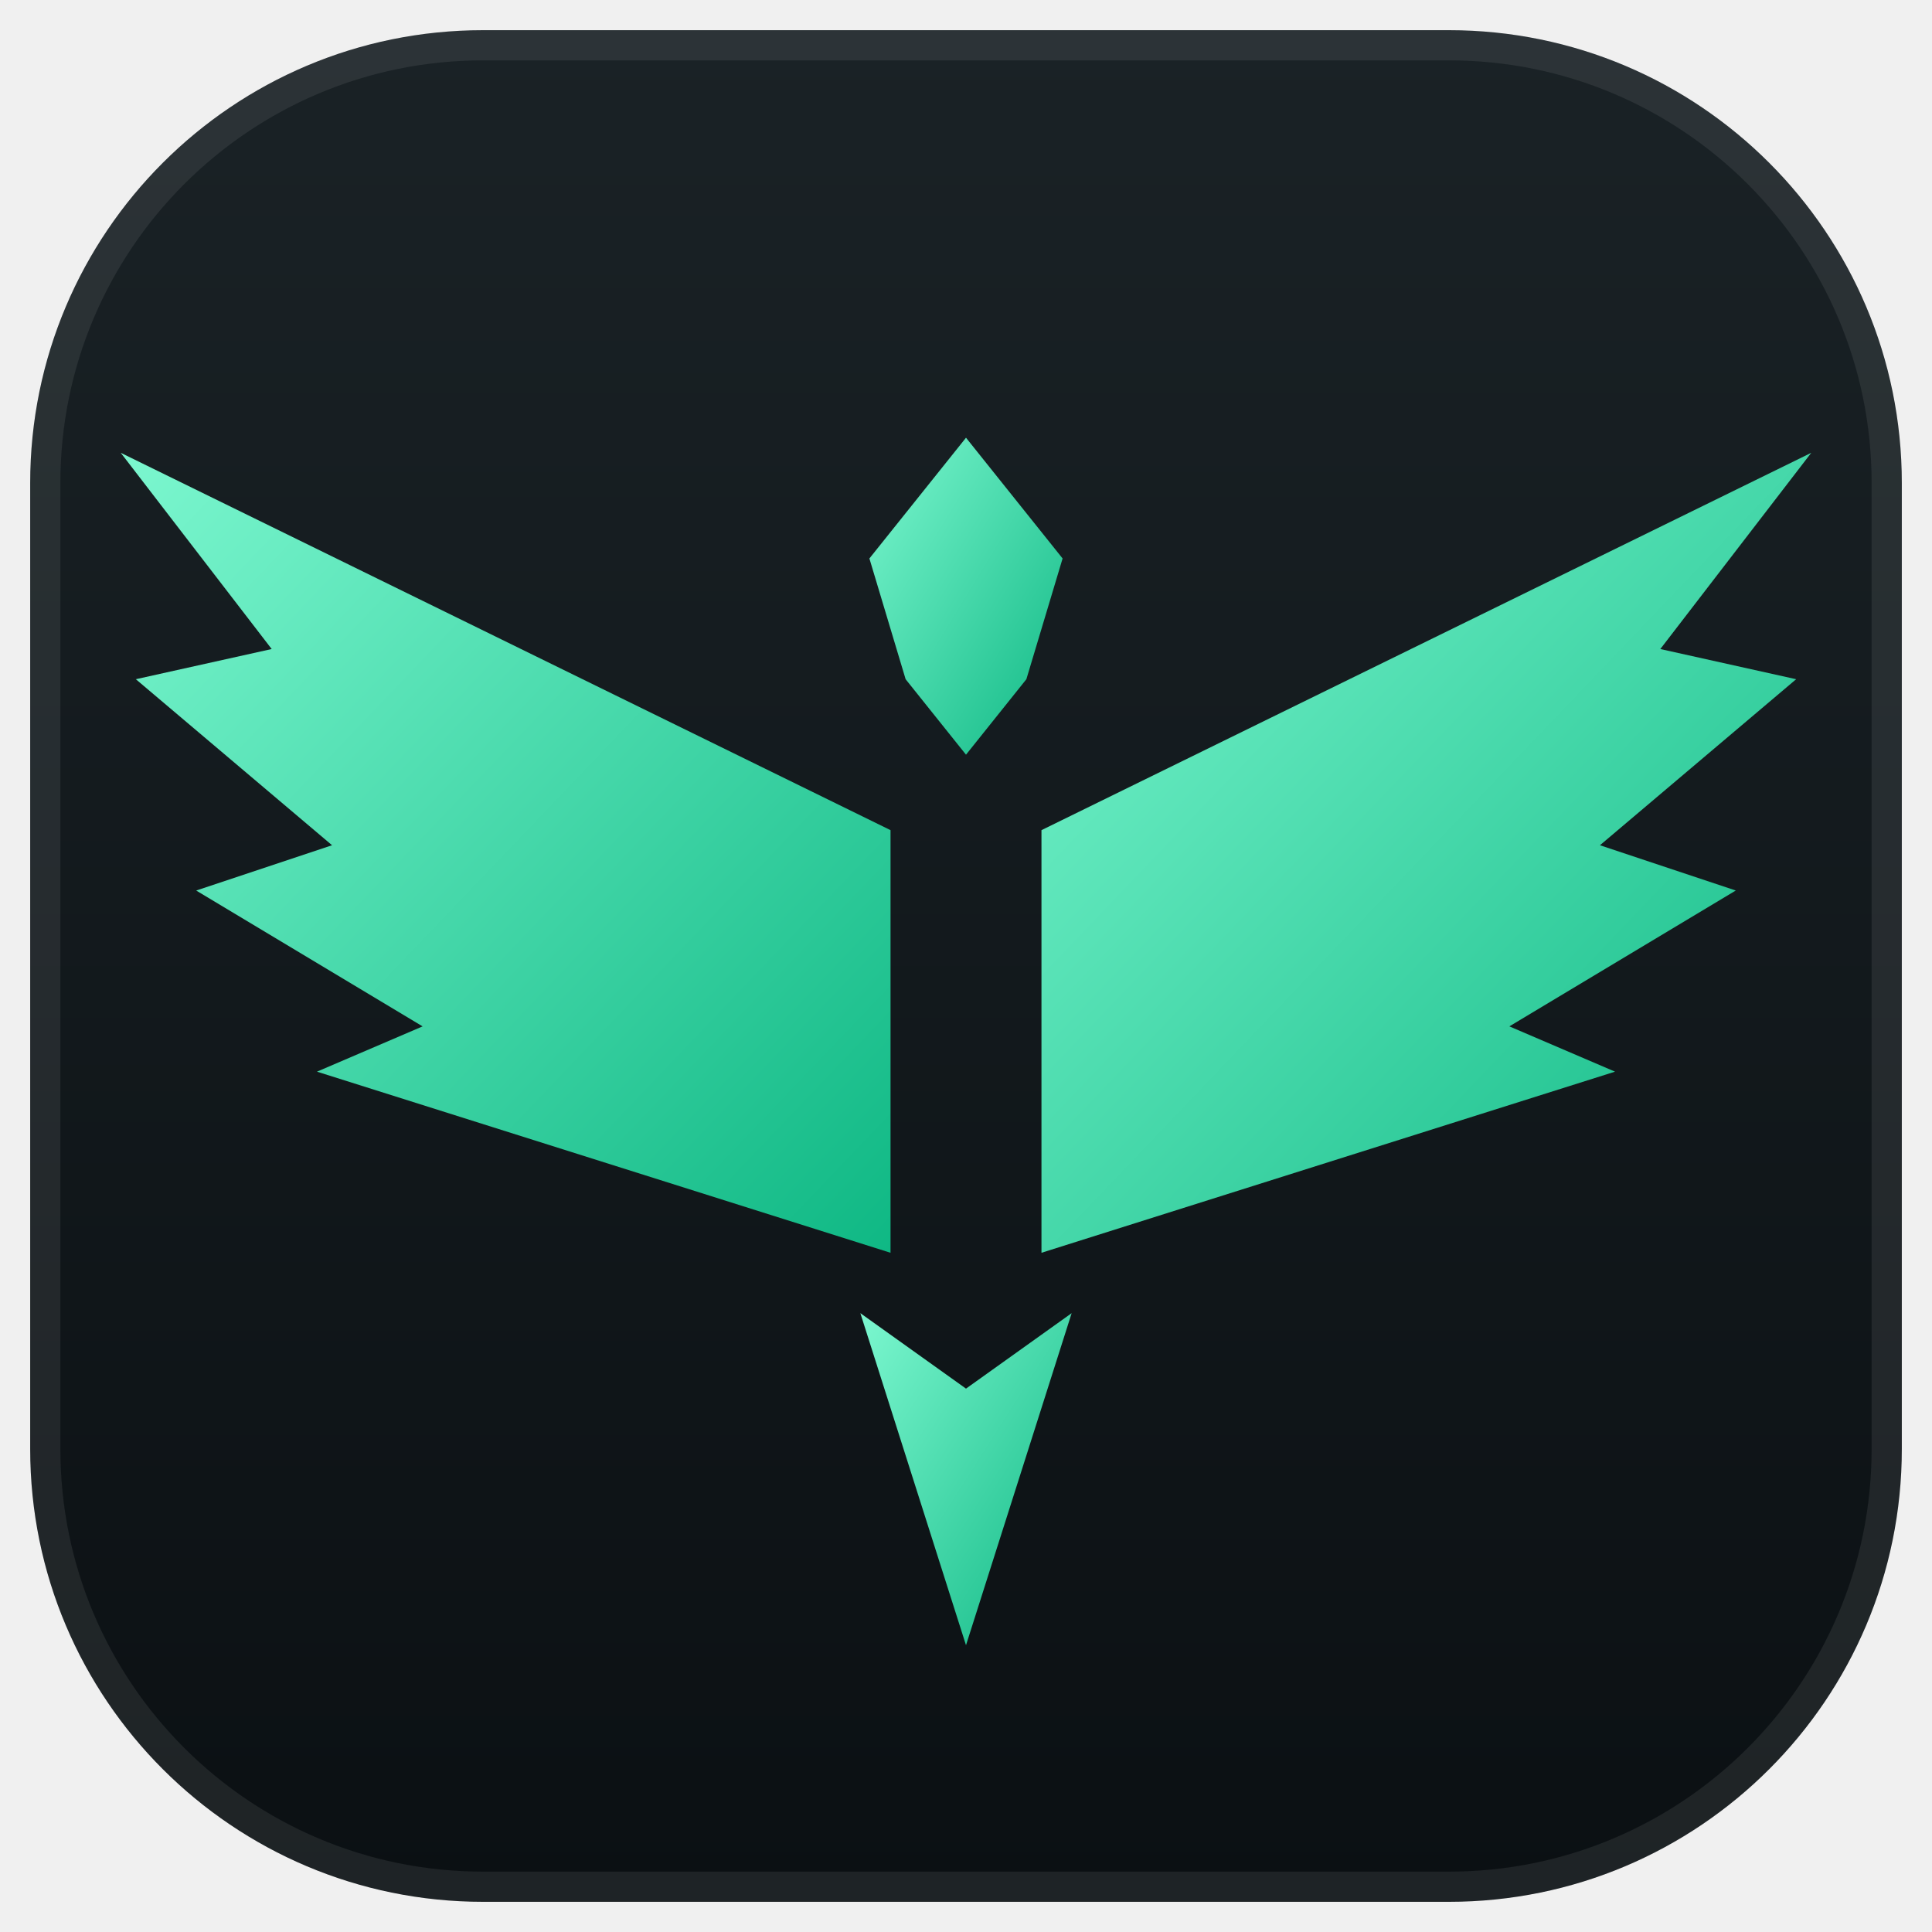
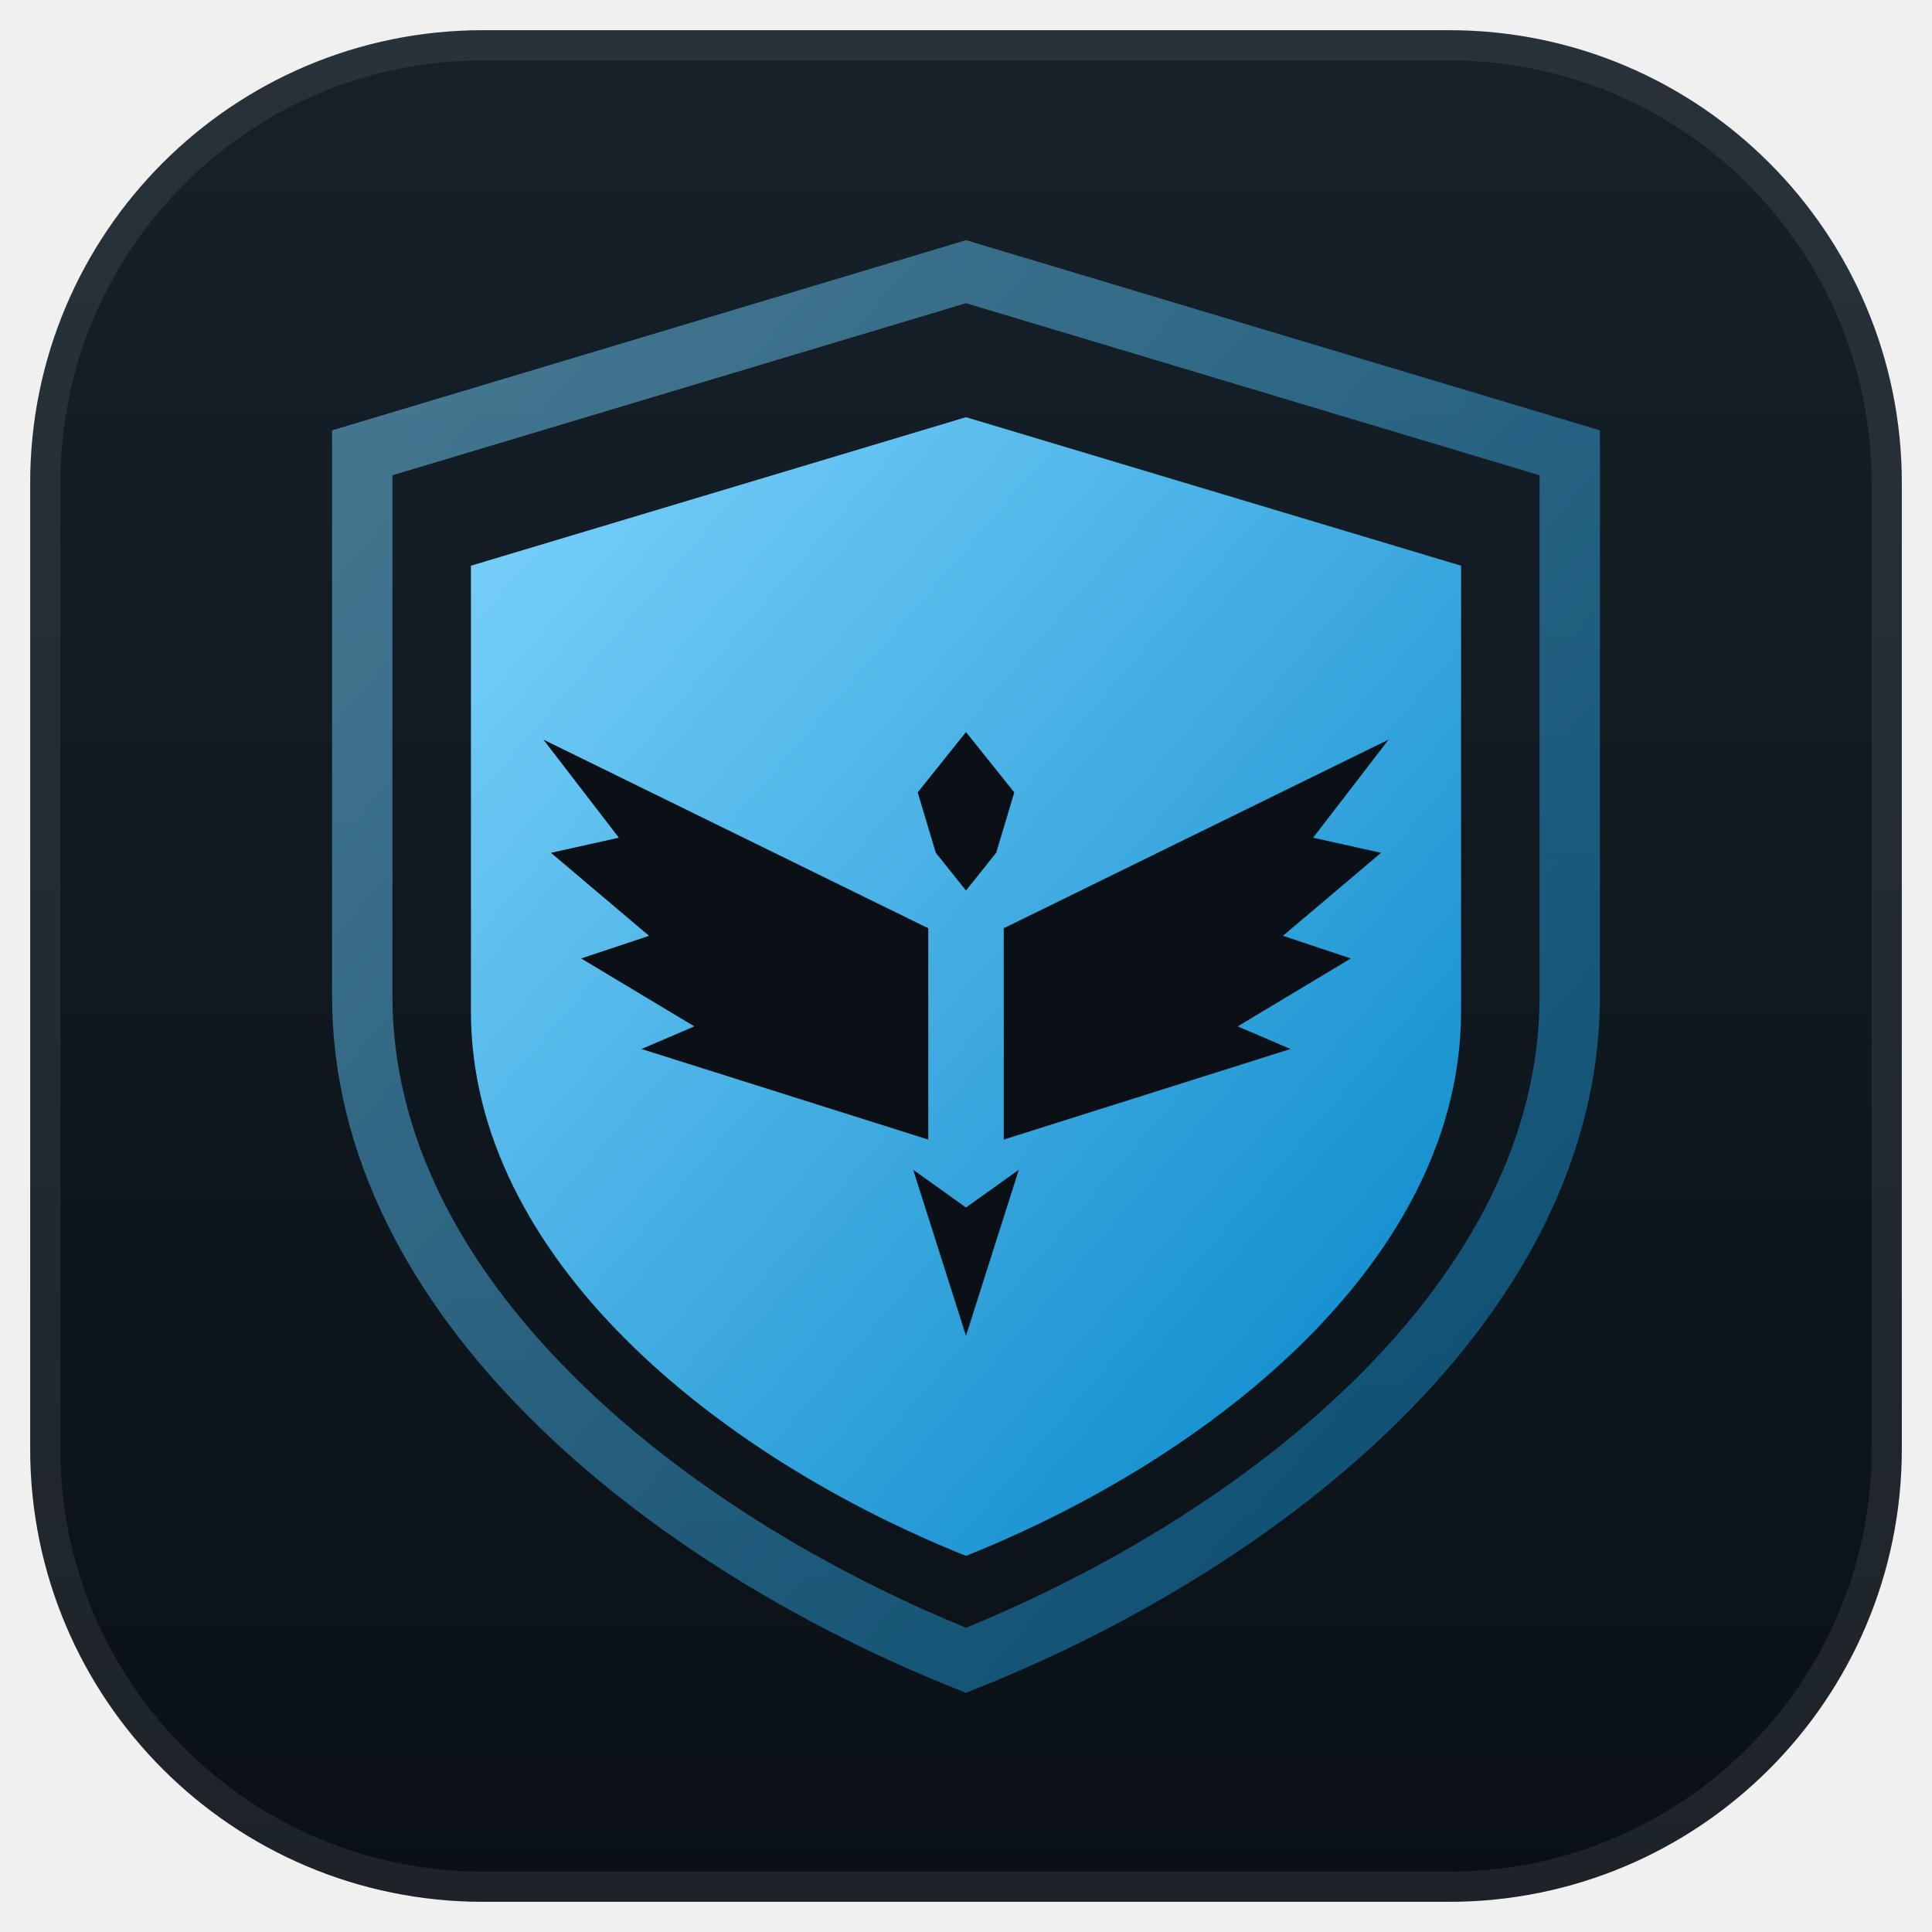
<svg xmlns="http://www.w3.org/2000/svg" viewBox="0 0 64 64">
  <defs>
    <linearGradient id="m" x1="0" y1="0" x2="1" y2="1">
-       <stop offset="0" stop-color="#7cf7cf" />
-       <stop offset="1" stop-color="#0fb884" />
+       <stop offset="0" stop-color="#7dd3fc" />
+       <stop offset="1" stop-color="#0284c7" />
    </linearGradient>
    <linearGradient id="t" x1="0" y1="0" x2="0" y2="1">
-       <stop offset="0" stop-color="#1a2226" />
-       <stop offset="1" stop-color="#0b1013" />
+       <stop offset="0" stop-color="#16212a" />
+       <stop offset="1" stop-color="#0a1016" />
    </linearGradient>
  </defs>
  <rect x="1" y="1" width="62" height="62" rx="15" fill="url(#t)" />
  <rect x="1.5" y="1.5" width="61" height="61" rx="14.5" fill="none" stroke="#fff" stroke-opacity=".08" />
-   <g fill="url(#m)">
+   <path d="M32 9 L52 15 V33 C52 43 42 51 32 55 C22 51 12 43 12 33 V15 Z" fill="none" stroke="url(#m)" stroke-width="2" stroke-opacity=".5" />
+   <g transform="translate(32 33.5) scale(.82) translate(-32 -33)">
+     <path d="M32 9 L52 15 V33 C52 43 42 51 32 55 C22 51 12 43 12 33 V15 Z" fill="url(#m)" />
+   </g>
+   <g transform="translate(32 33) scale(.5) translate(-32 -32)" fill="#0a1016">
    <path d="M32 14.5L35.2 18.5L34 22.5L32 25L30 22.5L28.8 18.5Z" />
    <path d="M29.5 27.5L4 15L9 21.5L4.5 22.5L11 28L6.5 29.5L14 34L10.5 35.5L20 38.5L29.5 41.5Z" />
    <path d="M34.5 27.5L60 15L55 21.5L59.5 22.5L53 28L57.5 29.5L50 34L53.5 35.5L44 38.5L34.5 41.5Z" />
    <path d="M28.5 43.5L32 54.5L35.5 43.5L32 46Z" />
  </g>
</svg>
